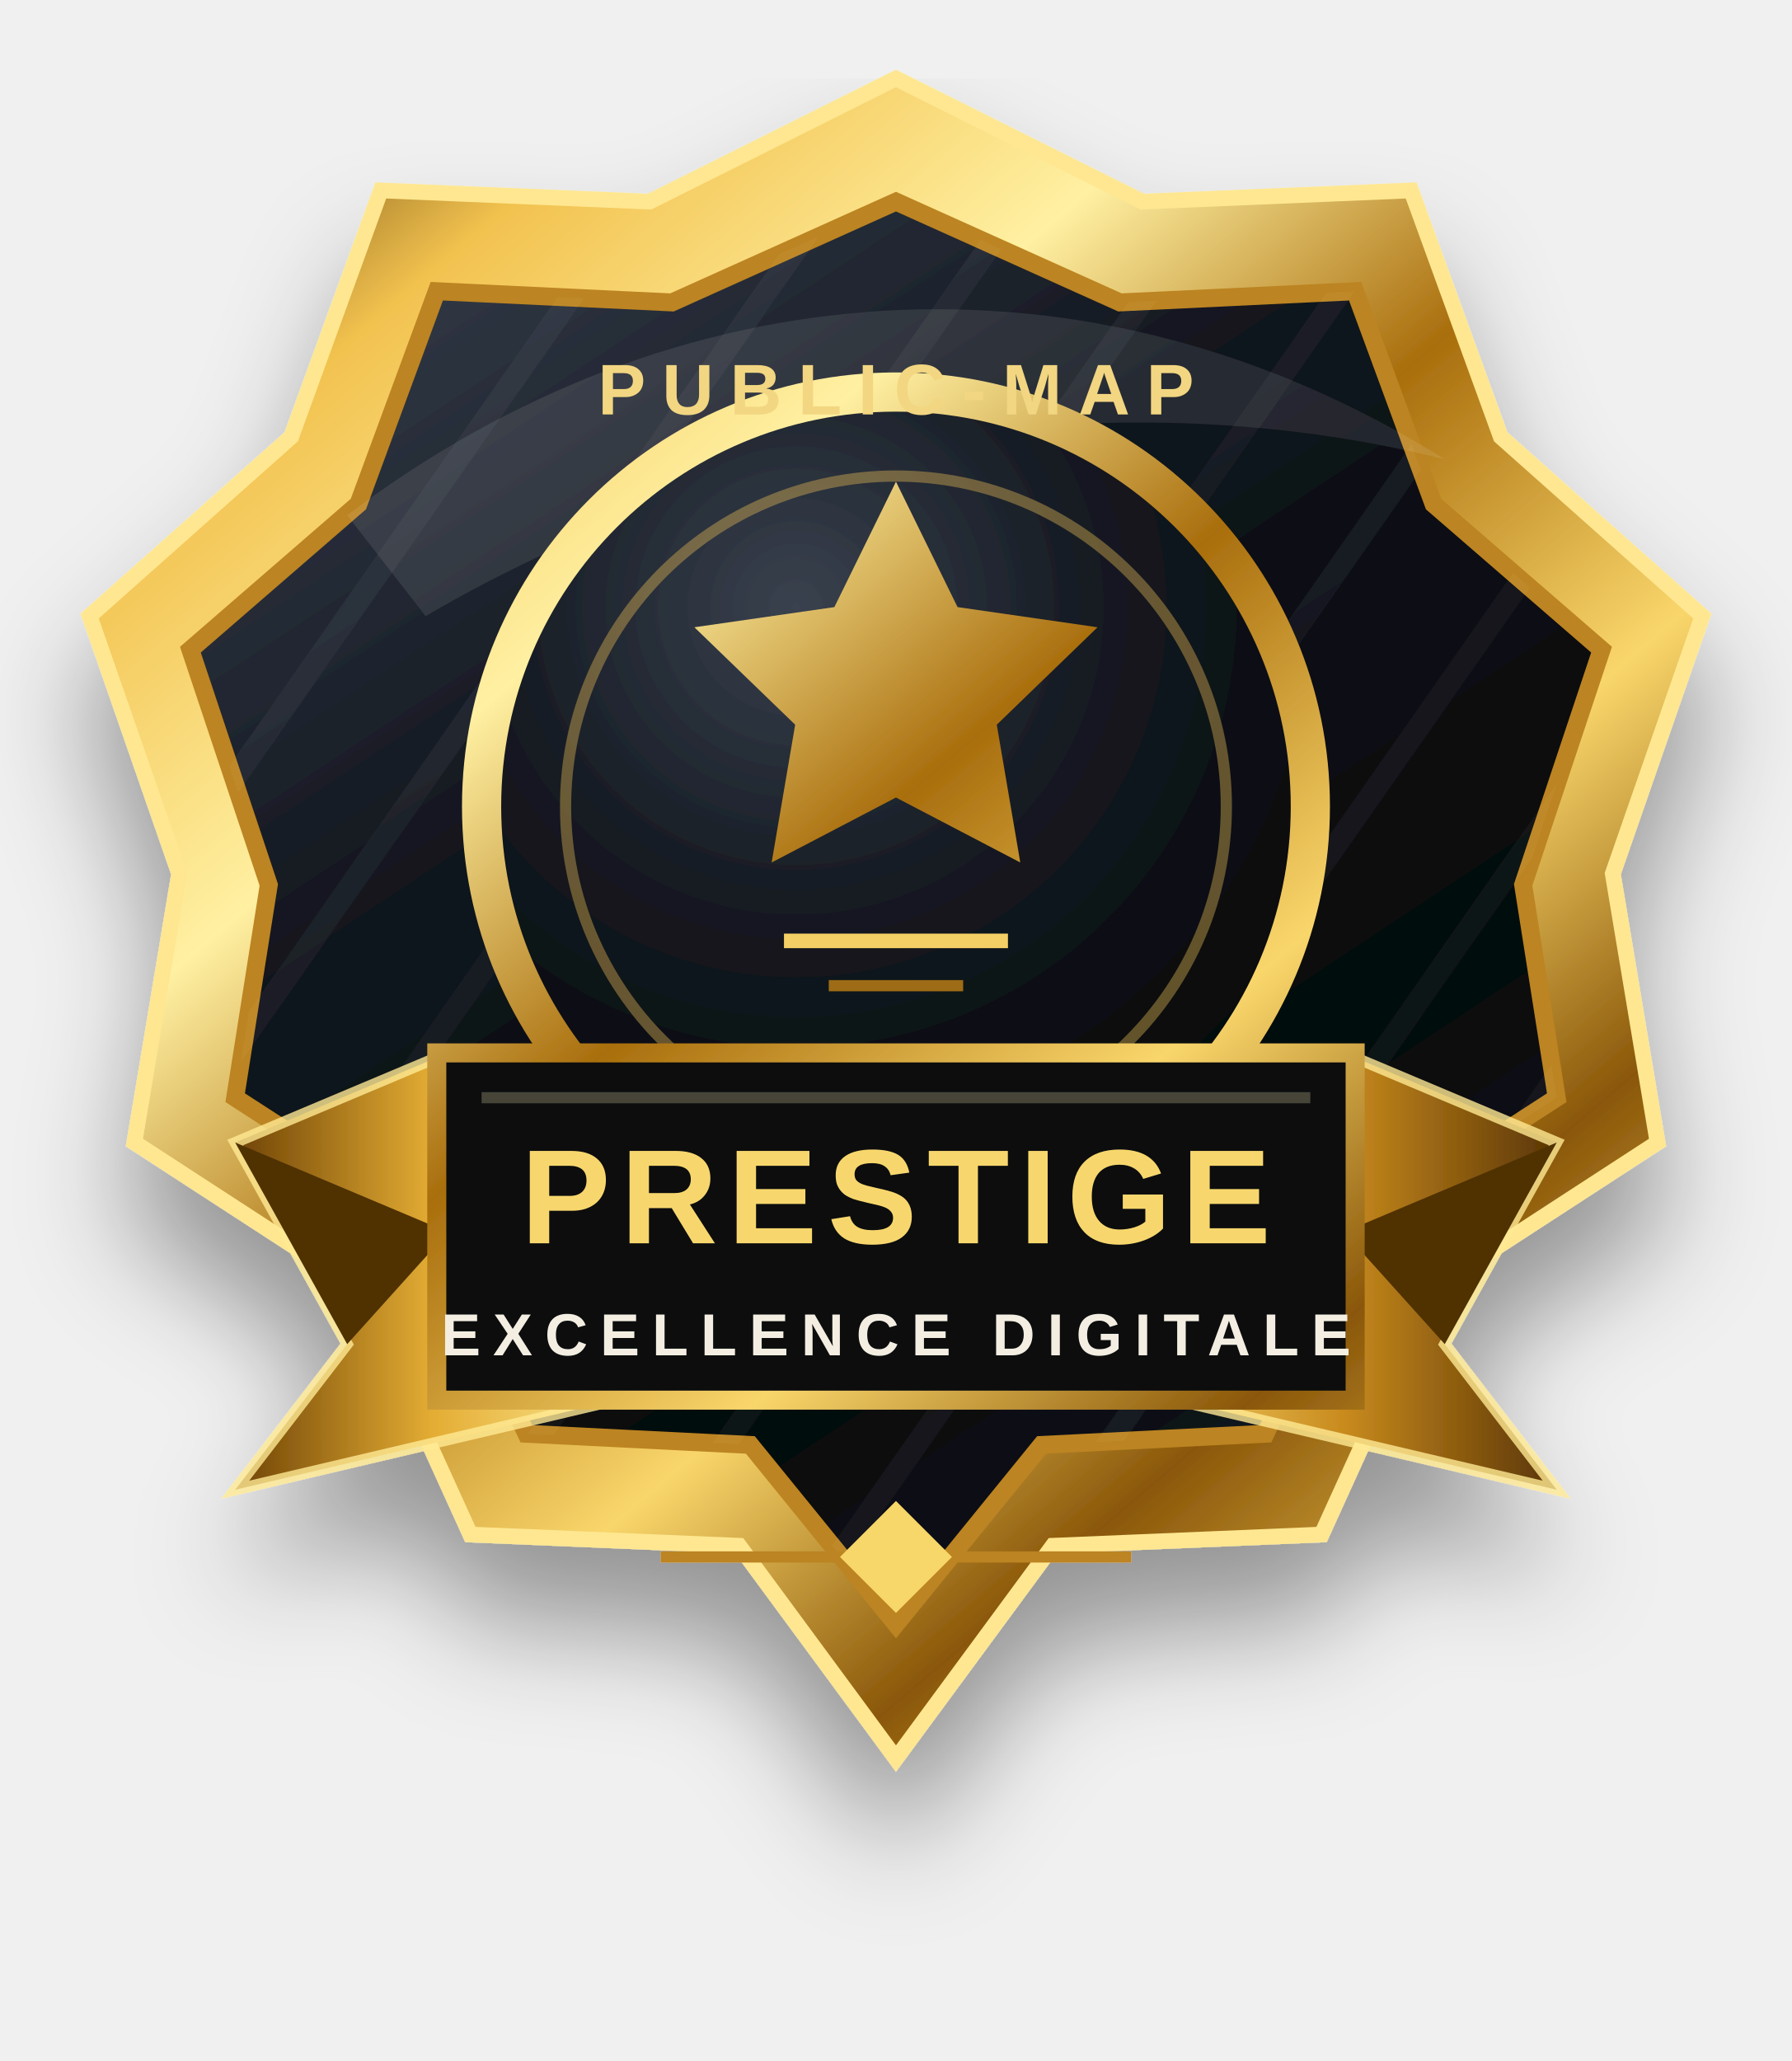
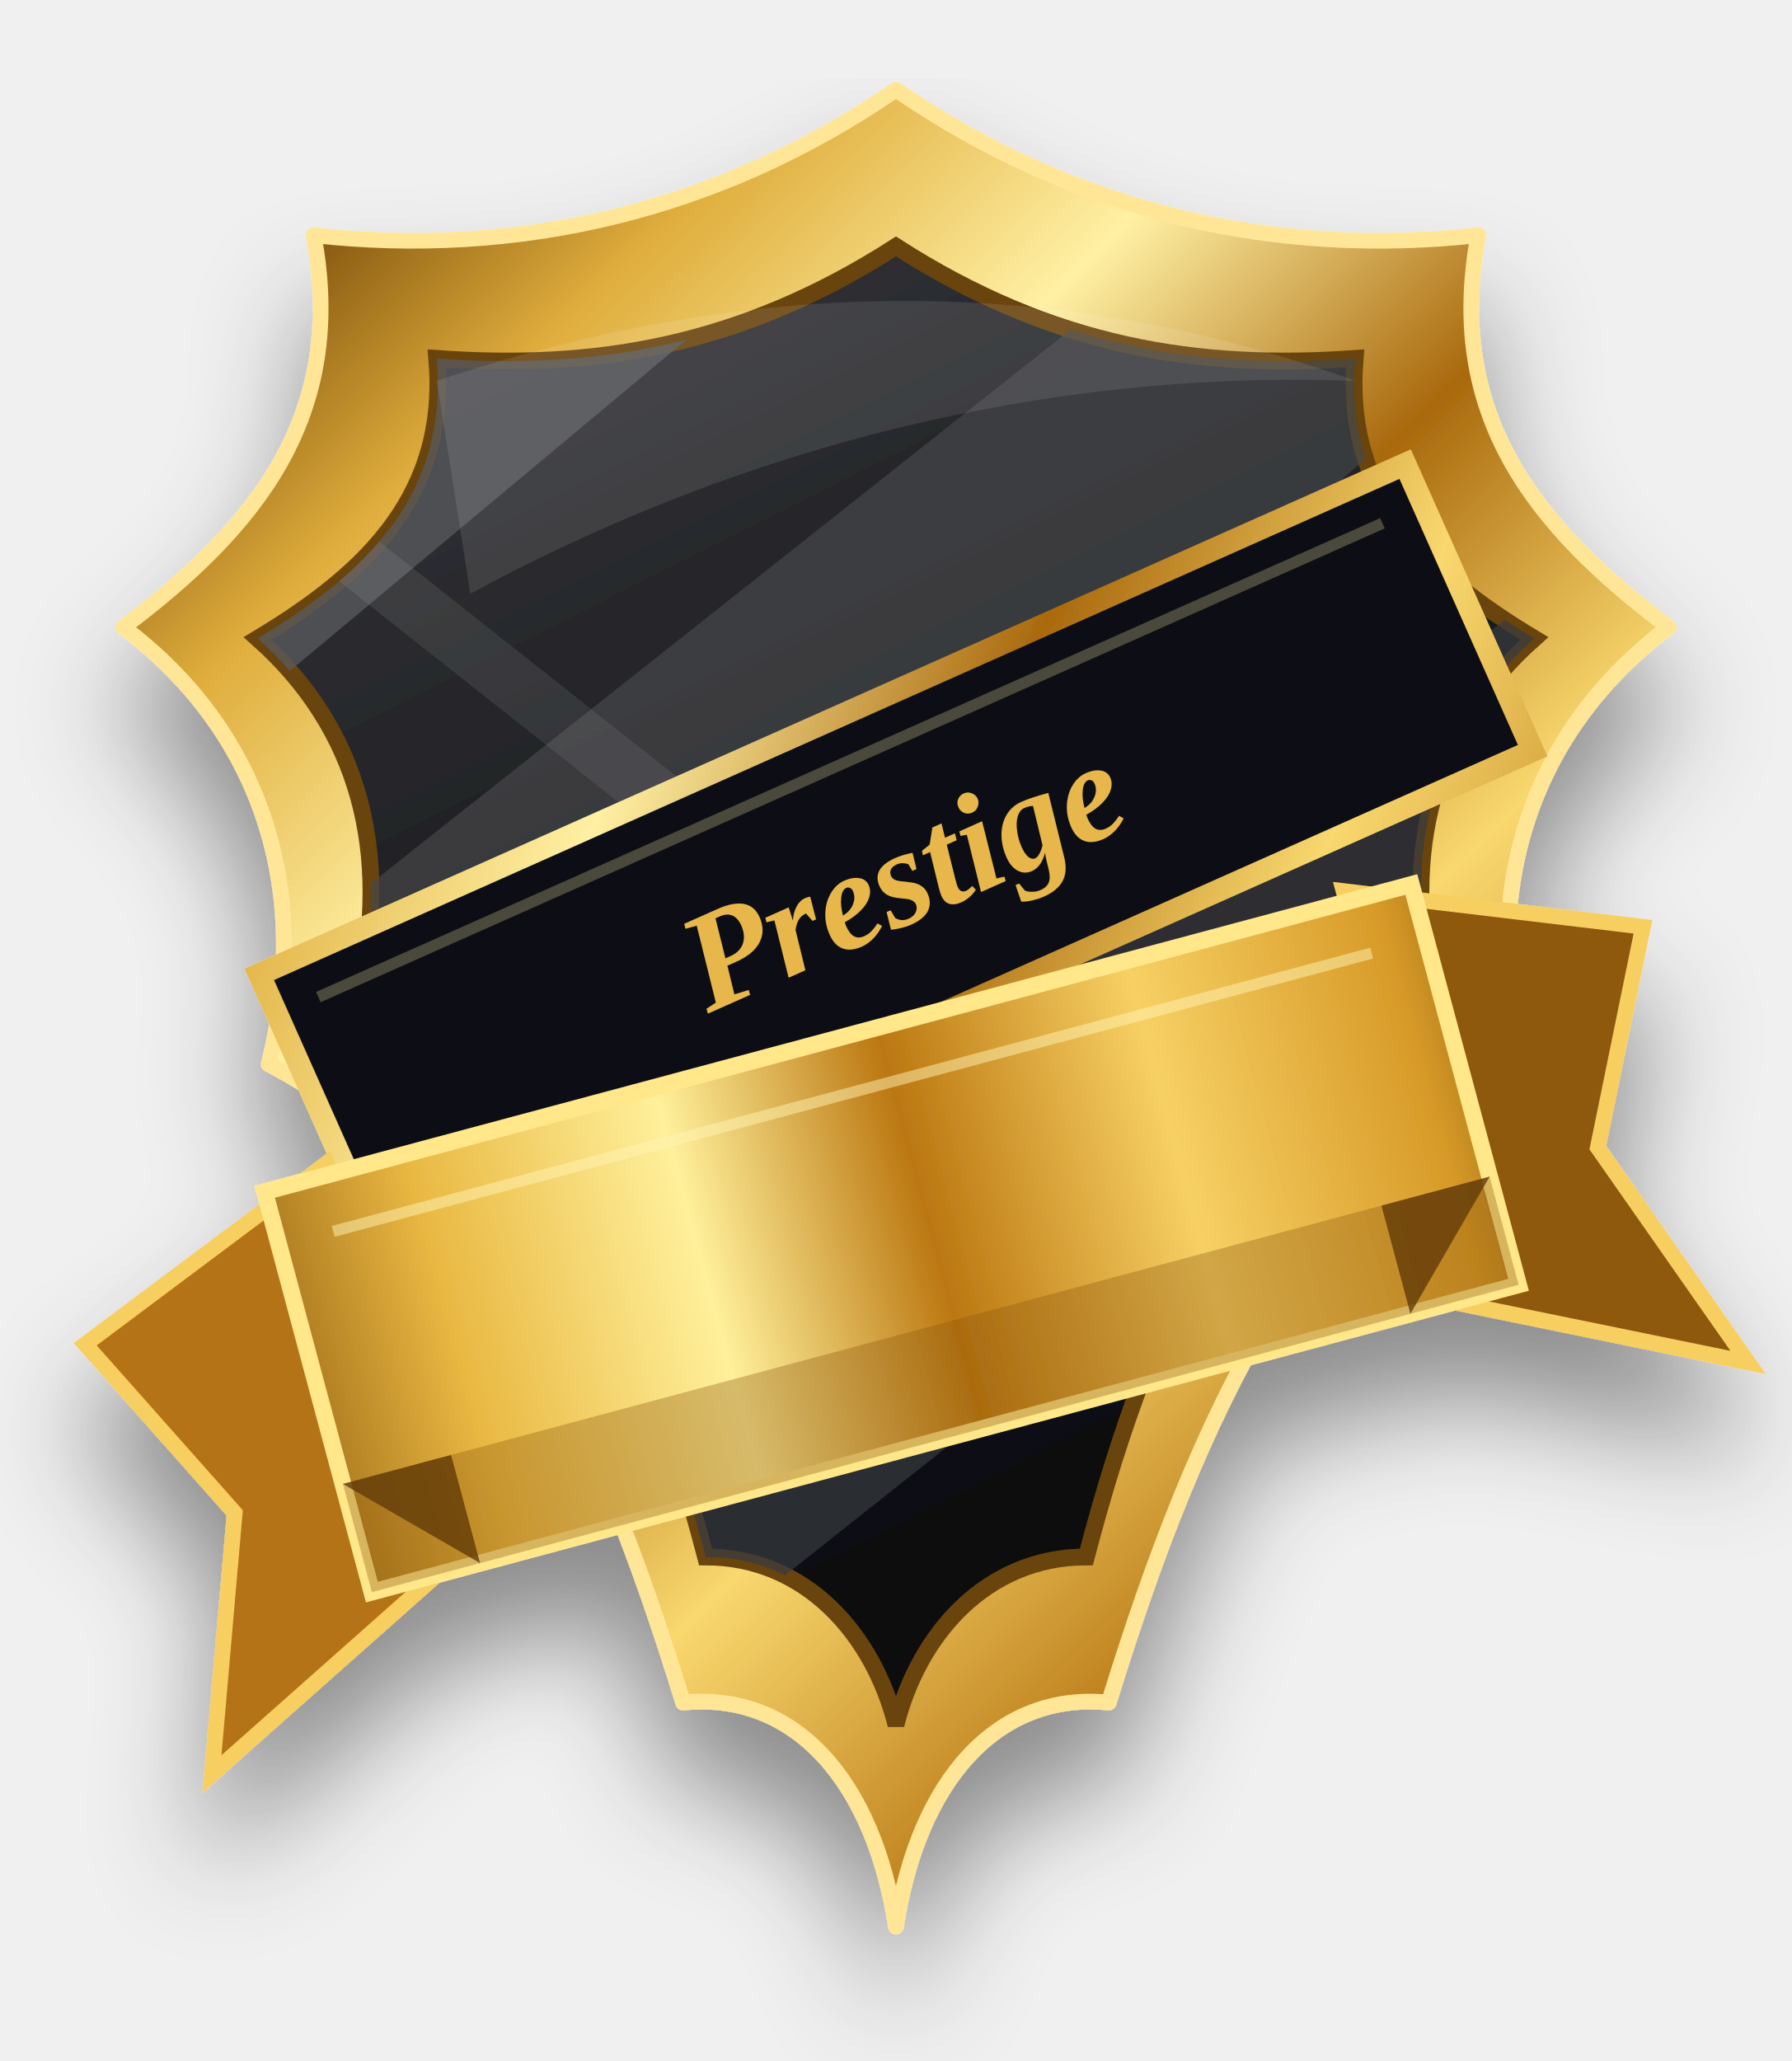
<svg xmlns="http://www.w3.org/2000/svg" width="160" height="184" viewBox="0 0 160 184" role="img" aria-labelledby="title desc">
  <defs>
-     <linearGradient id="gold" x1="14" y1="13" x2="146" y2="168" gradientUnits="userSpaceOnUse">
-       <stop stop-color="#5b3906" />
-       <stop offset=".12" stop-color="#f2c24f" />
-       <stop offset=".28" stop-color="#fff0a2" />
-       <stop offset=".43" stop-color="#a96e0d" />
-       <stop offset=".59" stop-color="#f9d66b" />
-       <stop offset=".73" stop-color="#8a5709" />
-       <stop offset=".89" stop-color="#f5cb57" />
-       <stop offset="1" stop-color="#4c2e04" />
+     <linearGradient id="gold" x1="18" y1="25" x2="145" y2="154" gradientUnits="userSpaceOnUse">
+       <stop stop-color="#754708" />
+       <stop offset=".14" stop-color="#dfad3c" />
+       <stop offset=".3" stop-color="#fff0a4" />
+       <stop offset=".47" stop-color="#a9690d" />
+       <stop offset=".64" stop-color="#f9d86f" />
+       <stop offset=".83" stop-color="#b97916" />
+       <stop offset="1" stop-color="#ffdf7c" />
    </linearGradient>
-     <linearGradient id="black" x1="38" y1="24" x2="122" y2="151" gradientUnits="userSpaceOnUse">
-       <stop stop-color="#313845" />
-       <stop offset=".3" stop-color="#11151d" />
-       <stop offset=".68" stop-color="#05070b" />
-       <stop offset="1" stop-color="#1d222c" />
+     <linearGradient id="face" x1="47" y1="24" x2="111" y2="151" gradientUnits="userSpaceOnUse">
+       <stop stop-color="#333438" />
+       <stop offset=".47" stop-color="#191a1d" />
+       <stop offset="1" stop-color="#08090b" />
    </linearGradient>
-     <linearGradient id="ribbon" x1="21" y1="0" x2="139" y2="0" gradientUnits="userSpaceOnUse">
-       <stop stop-color="#6f4305" />
-       <stop offset=".15" stop-color="#e4ad34" />
-       <stop offset=".31" stop-color="#fff0a0" />
-       <stop offset=".49" stop-color="#b67812" />
-       <stop offset=".66" stop-color="#ffe17b" />
-       <stop offset=".84" stop-color="#c88a1d" />
-       <stop offset="1" stop-color="#593504" />
+     <linearGradient id="ribbon" x1="17" y1="0" x2="145" y2="0" gradientUnits="userSpaceOnUse">
+       <stop stop-color="#87530b" />
+       <stop offset=".18" stop-color="#e9b842" />
+       <stop offset=".36" stop-color="#fff09b" />
+       <stop offset=".52" stop-color="#bb7711" />
+       <stop offset=".7" stop-color="#f7d064" />
+       <stop offset=".88" stop-color="#d79a28" />
+       <stop offset="1" stop-color="#754708" />
    </linearGradient>
-     <radialGradient id="core" cx="38%" cy="26%" r="80%">
-       <stop stop-color="#3a424f" />
-       <stop offset=".45" stop-color="#151a22" />
-       <stop offset="1" stop-color="#030406" />
-     </radialGradient>
-     <pattern id="facet" width="14" height="14" patternUnits="userSpaceOnUse" patternTransform="rotate(35)">
-       <path d="M0 0v14" stroke="#fff" stroke-opacity=".045" stroke-width="4" />
-     </pattern>
-     <filter id="shadow" x="-30%" y="-25%" width="160%" height="165%">
-       <feDropShadow dx="0" dy="7" stdDeviation="5" flood-color="#050403" flood-opacity=".38" />
+     <clipPath id="shieldClip">
+       <path d="M80 22c14 9 27 11 41 10-1 12 6 19 16 25-9 8-12 19-9 32-16 9-25 27-31 50-9 0-15 7-17 15-2-8-8-15-17-15-6-23-15-41-31-50 3-13 0-24-9-32 10-6 17-13 16-25 14 1 27-1 41-10Z" />
+     </clipPath>
+     <filter id="shadow" x="-28%" y="-24%" width="156%" height="170%">
+       <feDropShadow dx="0" dy="7" stdDeviation="5" flood-color="#060504" flood-opacity=".42" />
    </filter>
  </defs>
  <g filter="url(#shadow)">
-     <path d="M80 7 102 18l24-1 8 22 18 16-8 23 4 24-20 13-10 22-24 1-14 19-14-19-24-1-10-22-20-13 4-24-8-23 18-16 8-22 24 1Z" fill="url(#gold)" stroke="#ffe791" stroke-width="1.4" />
-     <path d="M80 18 100 27l21-1 7 19 15 13-7 21 3 19-17 11-9 19-20 1-13 16-13-16-20-1-9-19-17-11 3-19-7-21 15-13 7-19 21 1Z" fill="url(#black)" stroke="#bc8420" stroke-width="1.6" />
-     <path d="M80 18 100 27l21-1 7 19 15 13-7 21 3 19-17 11-9 19-20 1-13 16-13-16-20-1-9-19-17-11 3-19-7-21 15-13 7-19 21 1Z" fill="url(#facet)" />
-     <path d="M31 46c29-22 66-25 98-5-28-7-62-3-91 14Z" fill="#fff" opacity=".09" />
-     <circle cx="80" cy="72" r="37" fill="url(#core)" stroke="url(#gold)" stroke-width="3.5" />
-     <circle cx="80" cy="72" r="29.5" fill="none" stroke="#e8bb55" stroke-opacity=".4" />
-     <path d="m80 43 5.5 11.2L98 56l-9 8.7 2.1 12.3L80 71.2 68.9 77 71 64.7 62 56l12.5-1.8Z" fill="url(#gold)" />
-     <path d="M70 84h20" stroke="#f4cf65" stroke-width="1.3" />
-     <path d="M74 88h12" stroke="#9e6c17" />
-     <text x="80" y="37" text-anchor="middle" fill="#f2d681" font-family="Arial,Helvetica,sans-serif" font-size="6.4" font-weight="700" letter-spacing="1.45">PUBLIC-MAP</text>
-     <path d="m21 102 19-8h80l19 8-10 18 10 13-34-8H55l-34 8 10-13Z" fill="url(#ribbon)" stroke="#ffe993" stroke-opacity=".8" />
-     <path d="m21 102 19 8-9 10Z" fill="#503005" />
-     <path d="m139 102-19 8 9 10Z" fill="#503005" />
-     <path d="M39 94h82v31H39Z" fill="#090b10" stroke="url(#gold)" stroke-width="1.7" />
-     <path d="M43 98h74" stroke="#fff0ae" stroke-opacity=".25" />
-     <text x="80" y="111" text-anchor="middle" fill="#f7d76d" font-family="Arial,Helvetica,sans-serif" font-size="12" font-weight="800" letter-spacing=".9">PRESTIGE</text>
-     <text x="80" y="121" text-anchor="middle" fill="#f3eee1" font-family="Arial,Helvetica,sans-serif" font-size="5.3" font-weight="700" letter-spacing="1.1">EXCELLENCE DIGITALE</text>
-     <path d="M59 139h42" stroke="#bc8420" />
-     <path d="m80 134 5 5-5 5-5-5Z" fill="#f7d66b" />
+     <path d="M80 8c16 11 34 15 52 13-3 16 5 26 17 35-12 9-17 23-13 39-19 10-29 31-37 57-10-1-17 7-19 20-2-13-9-21-19-20-8-26-18-47-37-57 4-16-1-30-13-39 12-9 20-19 17-35 18 2 36-2 52-13Z" fill="url(#gold)" stroke="#ffe697" stroke-width="1.4" stroke-linejoin="round" />
+     <path d="M80 22c14 9 27 11 41 10-1 12 6 19 16 25-9 8-12 19-9 32-16 9-25 27-31 50-9 0-15 7-17 15-2-8-8-15-17-15-6-23-15-41-31-50 3-13 0-24-9-32 10-6 17-13 16-25 14 1 27-1 41-10Z" fill="url(#face)" stroke="#69440f" stroke-width="1.5" />
+     <g clip-path="url(#shieldClip)">
+       <path d="M-12 55 61-2h39L3 79Z" fill="#57585c" opacity=".78" />
+       <path d="m14 94 115-91h36L39 114Z" fill="#45464a" opacity=".68" />
+       <path d="m34 133 115-89 24 15-121 96Z" fill="#38393d" opacity=".72" />
+       <path d="M18 39 142 137" stroke="#fff" stroke-opacity=".08" stroke-width="5" />
+     </g>
+     <path d="M39 34c30-10 57-9 82 0-28-1-55 6-79 19Z" fill="#fff" opacity=".1" />
+     <g transform="rotate(-24 80 77)">
+       <path d="M24 63h112v28H24Z" fill="#101114" stroke="url(#gold)" stroke-width="2" />
+       <path d="M28 67h104" stroke="#fff3ad" stroke-opacity=".25" />
+       <text x="80" y="82.5" text-anchor="middle" fill="#e7b74b" font-family="Georgia,'Times New Roman',serif" font-size="12.5" font-style="italic" font-weight="700">Prestige</text>
+     </g>
+     <g transform="rotate(-15 80 112)">
+       <path d="m8 101 25-10v38L9 141l8-22Z" fill="#b47312" stroke="#f7ce61" stroke-width="1.4" />
+       <path d="m152 101-25-10v38l24 12-8-22Z" fill="#8e590d" stroke="#f7ce61" stroke-width="1.4" />
+       <path d="M27 92h106v37H27Z" fill="url(#ribbon)" stroke="#ffe78a" stroke-width="1.5" />
+       <path d="M27 119h106v10H27Z" fill="#8b560d" opacity=".34" />
+       <path d="m27 119 10 10v-10Zm106 0-10 10v-10Z" fill="#5f3908" opacity=".78" />
+       <path d="M32 97h96" stroke="#fff5b4" stroke-opacity=".5" />
+     </g>
  </g>
</svg>
